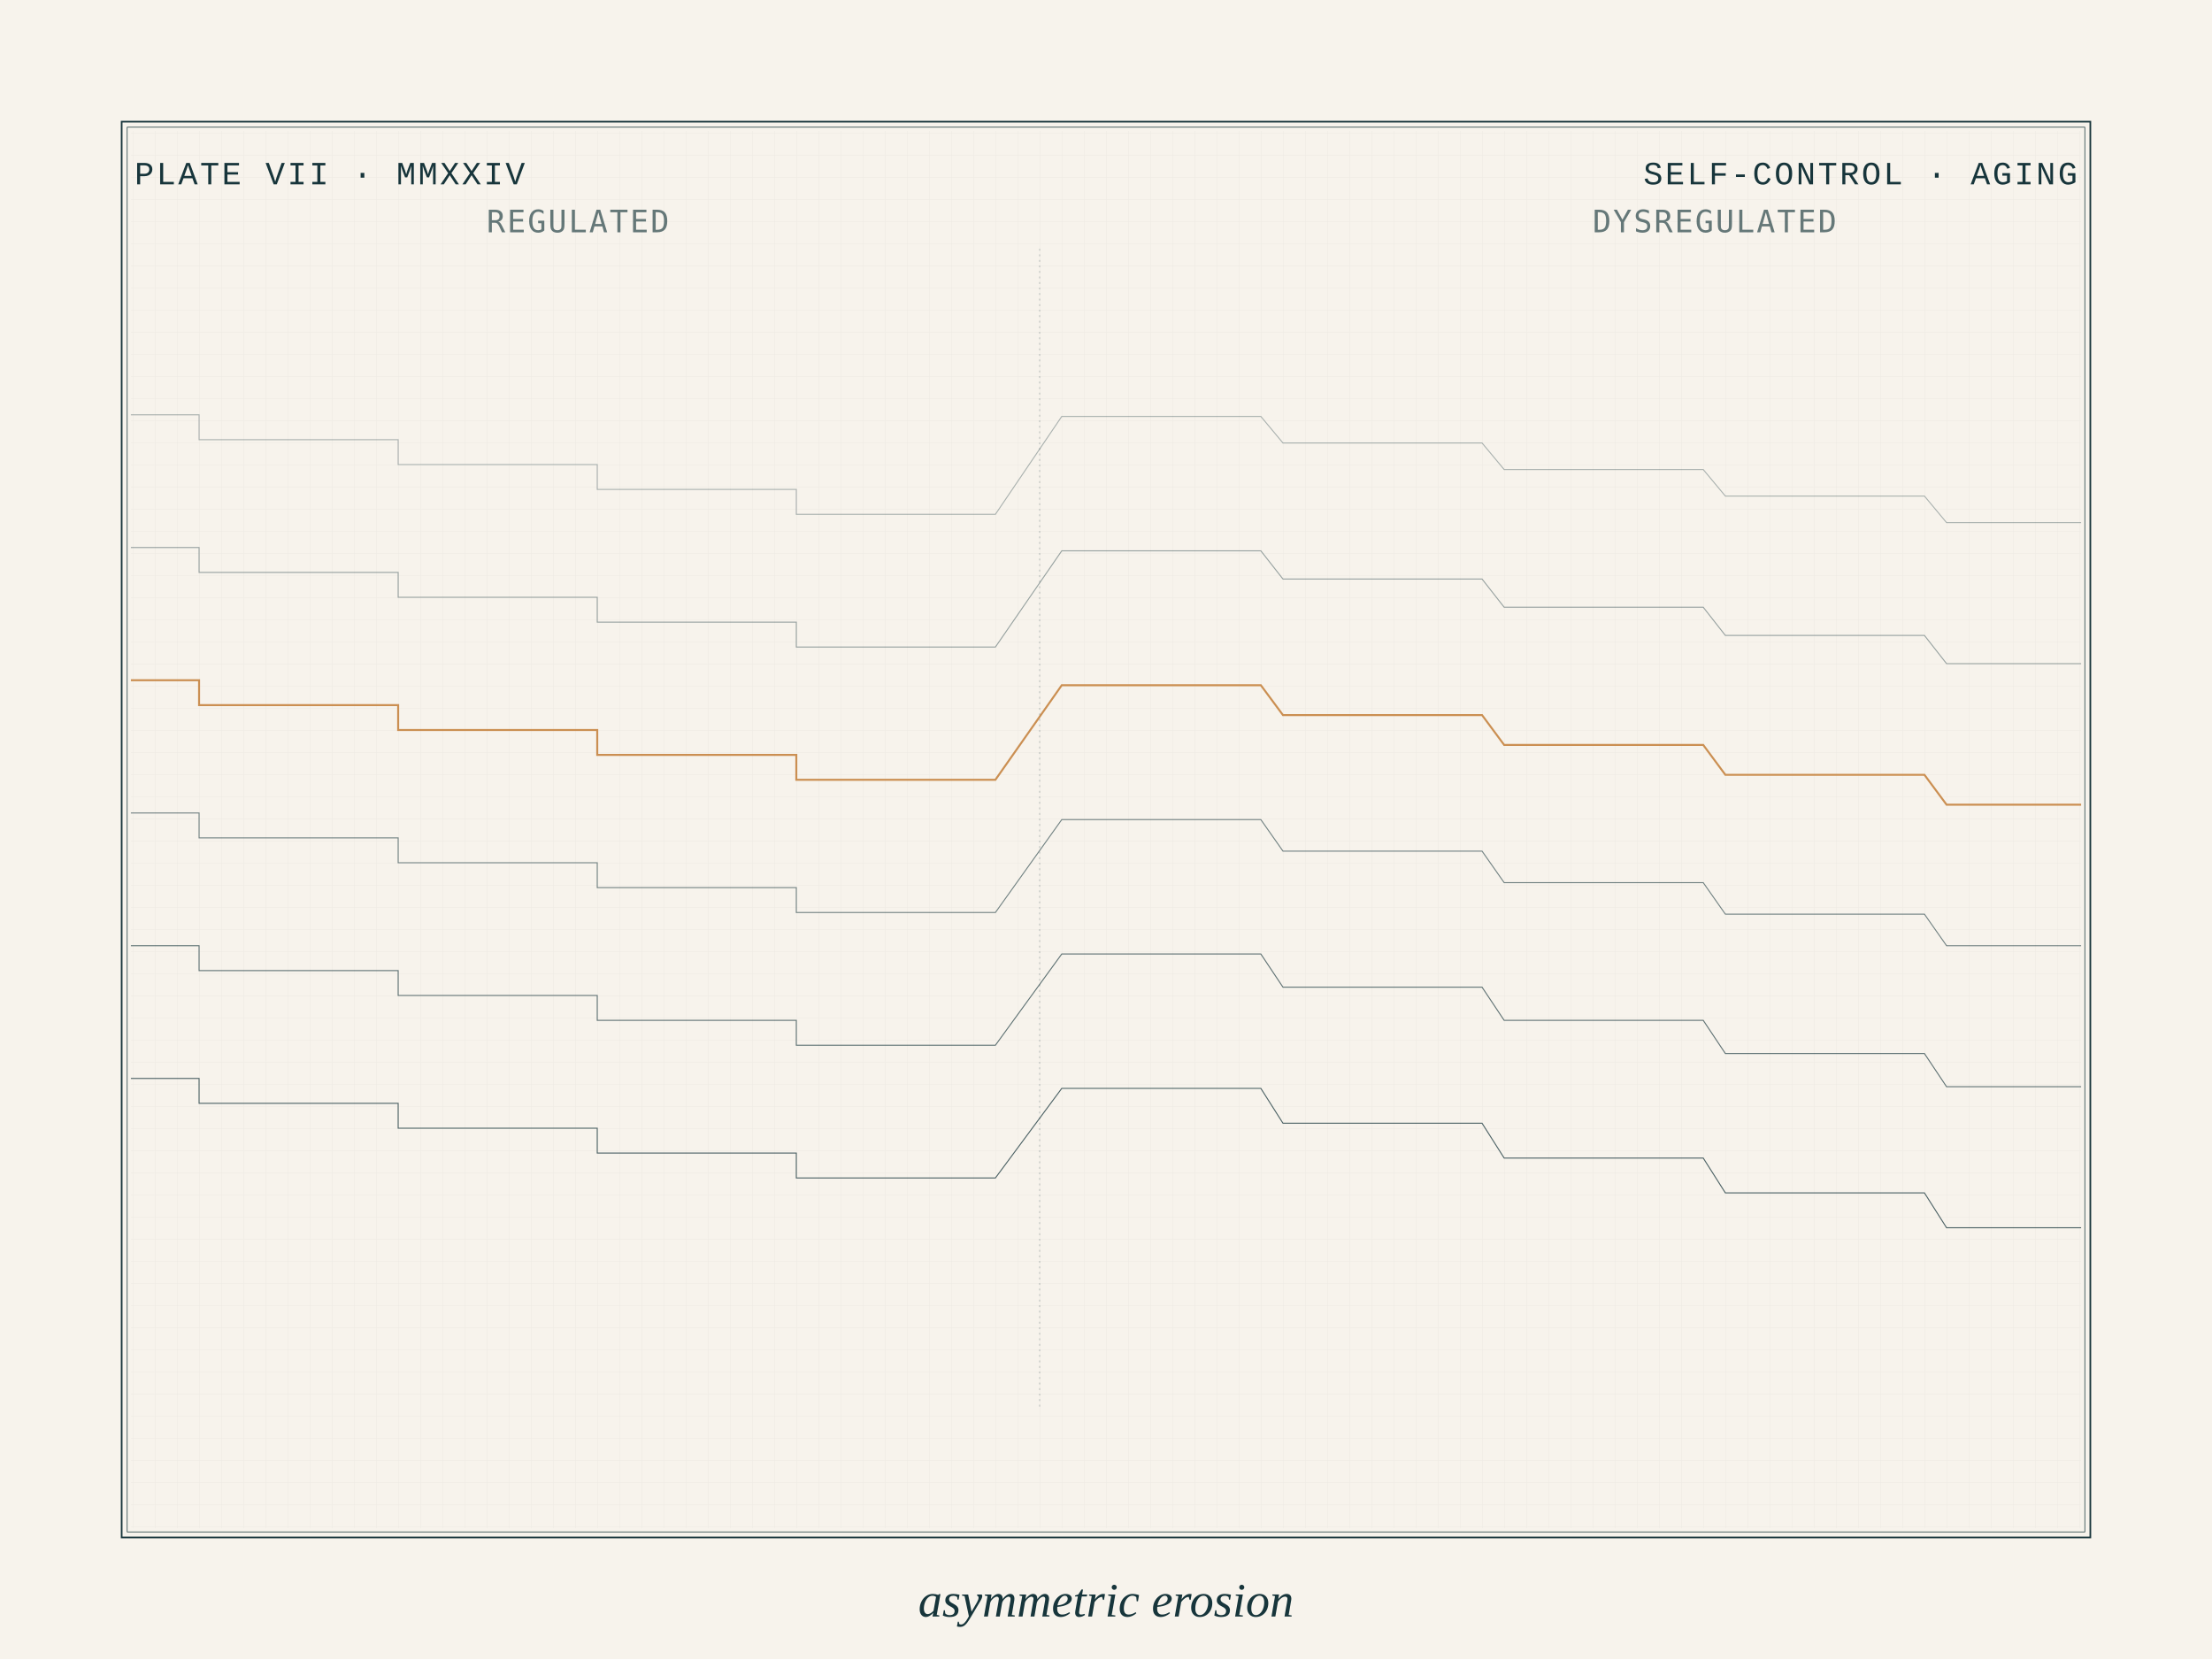
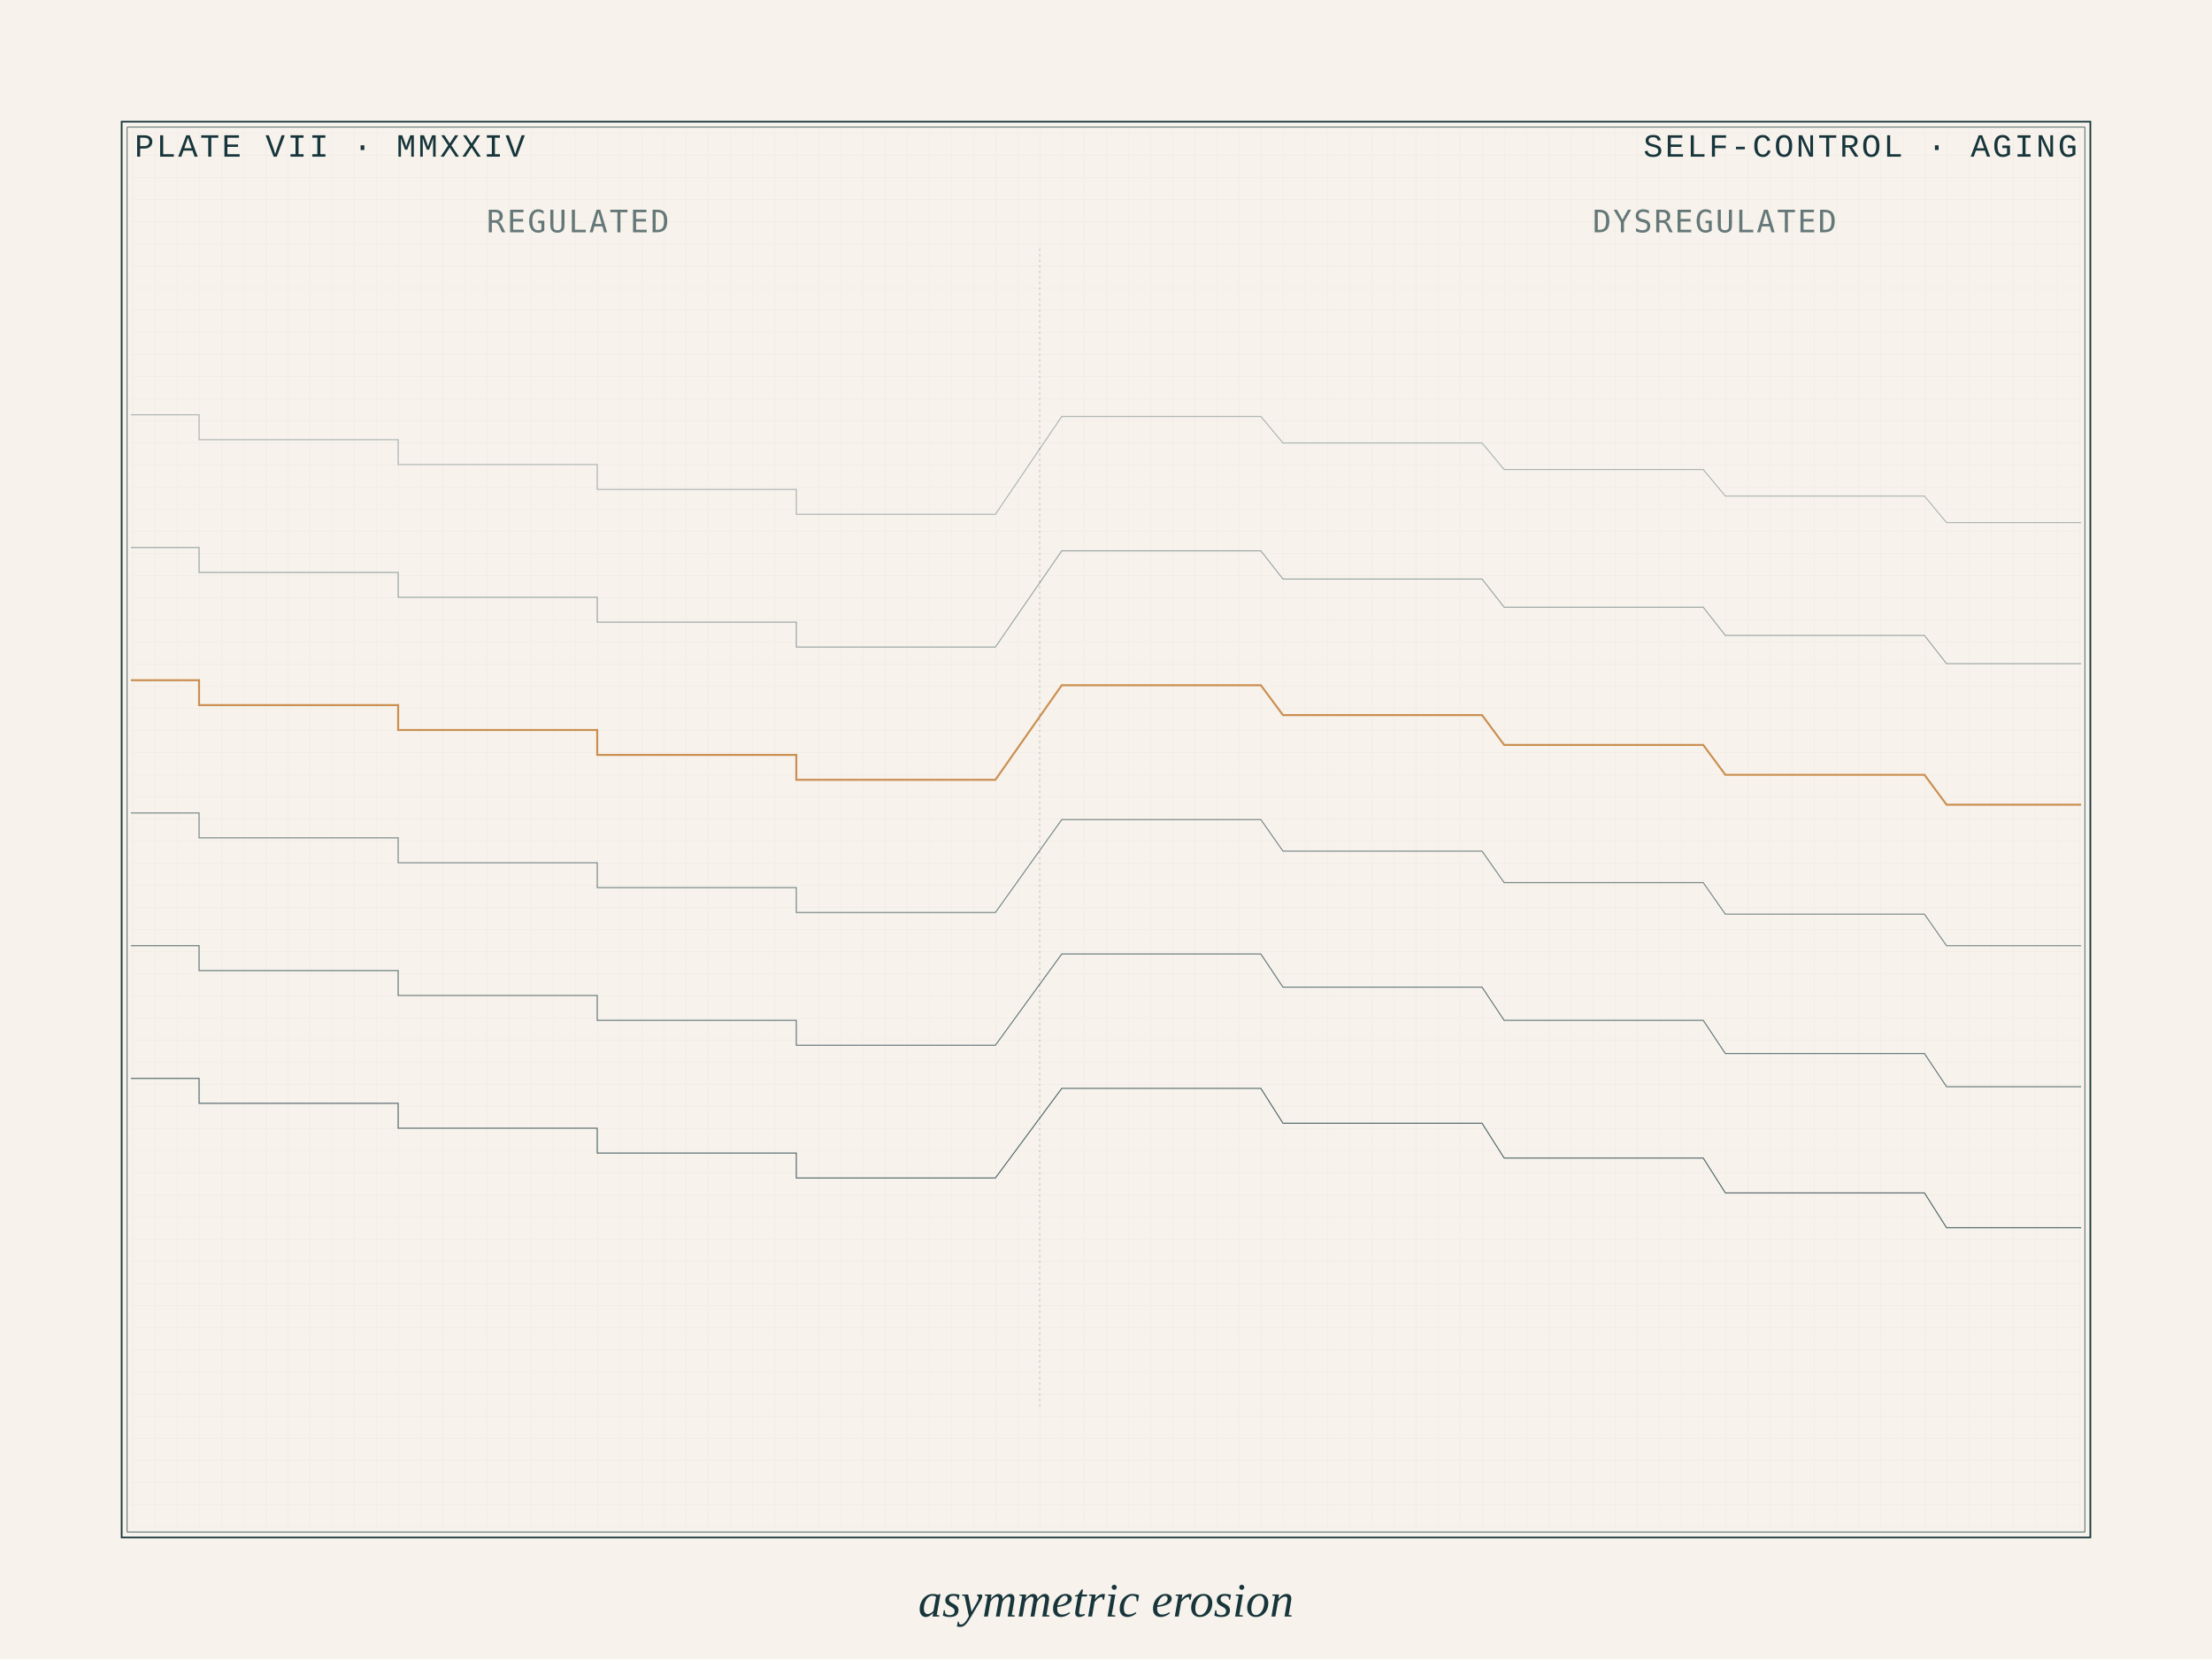
<svg xmlns="http://www.w3.org/2000/svg" viewBox="0 0 2400 1800" preserveAspectRatio="xMidYMid meet" style="background:#f7f3ec">
  <defs>
    <pattern id="ap-grid-p6" width="24" height="24" patternUnits="userSpaceOnUse">
      <path d="M24 0H0v24" fill="none" stroke="#17353b" stroke-width="0.63" opacity="0.07" />
    </pattern>
    <clipPath id="ap-clip-p6">
      <rect x="142" y="142" width="2116" height="1516" />
    </clipPath>
  </defs>
  <rect x="0" y="0" width="2400" height="1800" fill="#f7f3ec" />
  <rect x="132" y="132" width="2136" height="1536" fill="none" stroke="#17353b" stroke-width="1.8" />
  <rect x="138" y="138" width="2124" height="1524" fill="none" stroke="#17353b" stroke-width="0.72" />
  <rect x="142" y="142" width="2116" height="1516" fill="url(#ap-grid-p6)" />
  <g clip-path="url(#ap-clip-p6)">
    <polyline points="0,450 216,450 216,477 432,477 432,504 648,504 648,531 864,531 864,558 1080,558 1152,451.8 1368,451.8 1392,480.6 1608,480.6 1632,509.4 1848,509.4 1872,538.2 2088,538.2 2112,567 2328,567" fill="none" stroke="#17353b" stroke-width="1.08" opacity="0.35" />
    <polyline points="0,594 216,594 216,621 432,621 432,648 648,648 648,675 864,675 864,702 1080,702 1152,597.6 1368,597.6 1392,628.2 1608,628.2 1632,658.8 1848,658.8 1872,689.4 2088,689.4 2112,720 2328,720" fill="none" stroke="#17353b" stroke-width="1.08" opacity="0.433" />
    <polyline points="0,738 216,738 216,765 432,765 432,792 648,792 648,819 864,819 864,846 1080,846 1152,743.4 1368,743.4 1392,775.8 1608,775.8 1632,808.2 1848,808.2 1872,840.6 2088,840.6 2112,873 2328,873" fill="none" stroke="#c88a4a" stroke-width="2.16" opacity="0.95" />
    <polyline points="0,882 216,882 216,909 432,909 432,936 648,936 648,963 864,963 864,990 1080,990 1152,889.2 1368,889.2 1392,923.4 1608,923.4 1632,957.6 1848,957.6 1872,991.8 2088,991.8 2112,1026 2328,1026" fill="none" stroke="#17353b" stroke-width="1.08" opacity="0.6" />
    <polyline points="0,1026 216,1026 216,1053 432,1053 432,1080 648,1080 648,1107 864,1107 864,1134 1080,1134 1152,1035 1368,1035 1392,1071 1608,1071 1632,1107 1848,1107 1872,1143 2088,1143 2112,1179 2328,1179" fill="none" stroke="#17353b" stroke-width="1.08" opacity="0.683" />
    <polyline points="0,1170 216,1170 216,1197 432,1197 432,1224 648,1224 648,1251 864,1251 864,1278 1080,1278 1152,1180.8 1368,1180.8 1392,1218.6 1608,1218.6 1632,1256.4 1848,1256.4 1872,1294.2 2088,1294.2 2112,1332 2328,1332" fill="none" stroke="#17353b" stroke-width="1.08" opacity="0.767" />
    <line x1="1128" y1="270" x2="1128" y2="1530" stroke="#17353b" stroke-width="0.72" stroke-dasharray="2 4" opacity="0.4" />
    <text x="528" y="252" font-family="'JetBrains Mono', monospace" font-size="33.6" fill="#17353b" opacity="0.65" letter-spacing="2">REGULATED</text>
    <text x="1728" y="252" font-family="'JetBrains Mono', monospace" font-size="33.6" fill="#17353b" opacity="0.65" letter-spacing="2">DYSREGULATED</text>
  </g>
  <g font-family="'JetBrains Mono', 'Courier New', monospace" fill="#17353b">
-     <text x="146" y="200" font-size="35.28" letter-spacing="2.5">PLATE VII · MMXXIV</text>
-     <text x="2254" y="200" font-size="35.28" letter-spacing="2.5" text-anchor="end">SELF-CONTROL · AGING</text>
+     <text x="146" y="170" font-size="35.28" letter-spacing="2.5">PLATE VII · MMXXIV</text>
+     <text x="2254" y="170" font-size="35.28" letter-spacing="2.5" text-anchor="end">SELF-CONTROL · AGING</text>
    <text x="1200" y="1753.8" font-family="'Fraunces', 'Times New Roman', serif" fill="#17353b" font-size="52.08" text-anchor="middle" font-style="italic">asymmetric erosion</text>
  </g>
</svg>
